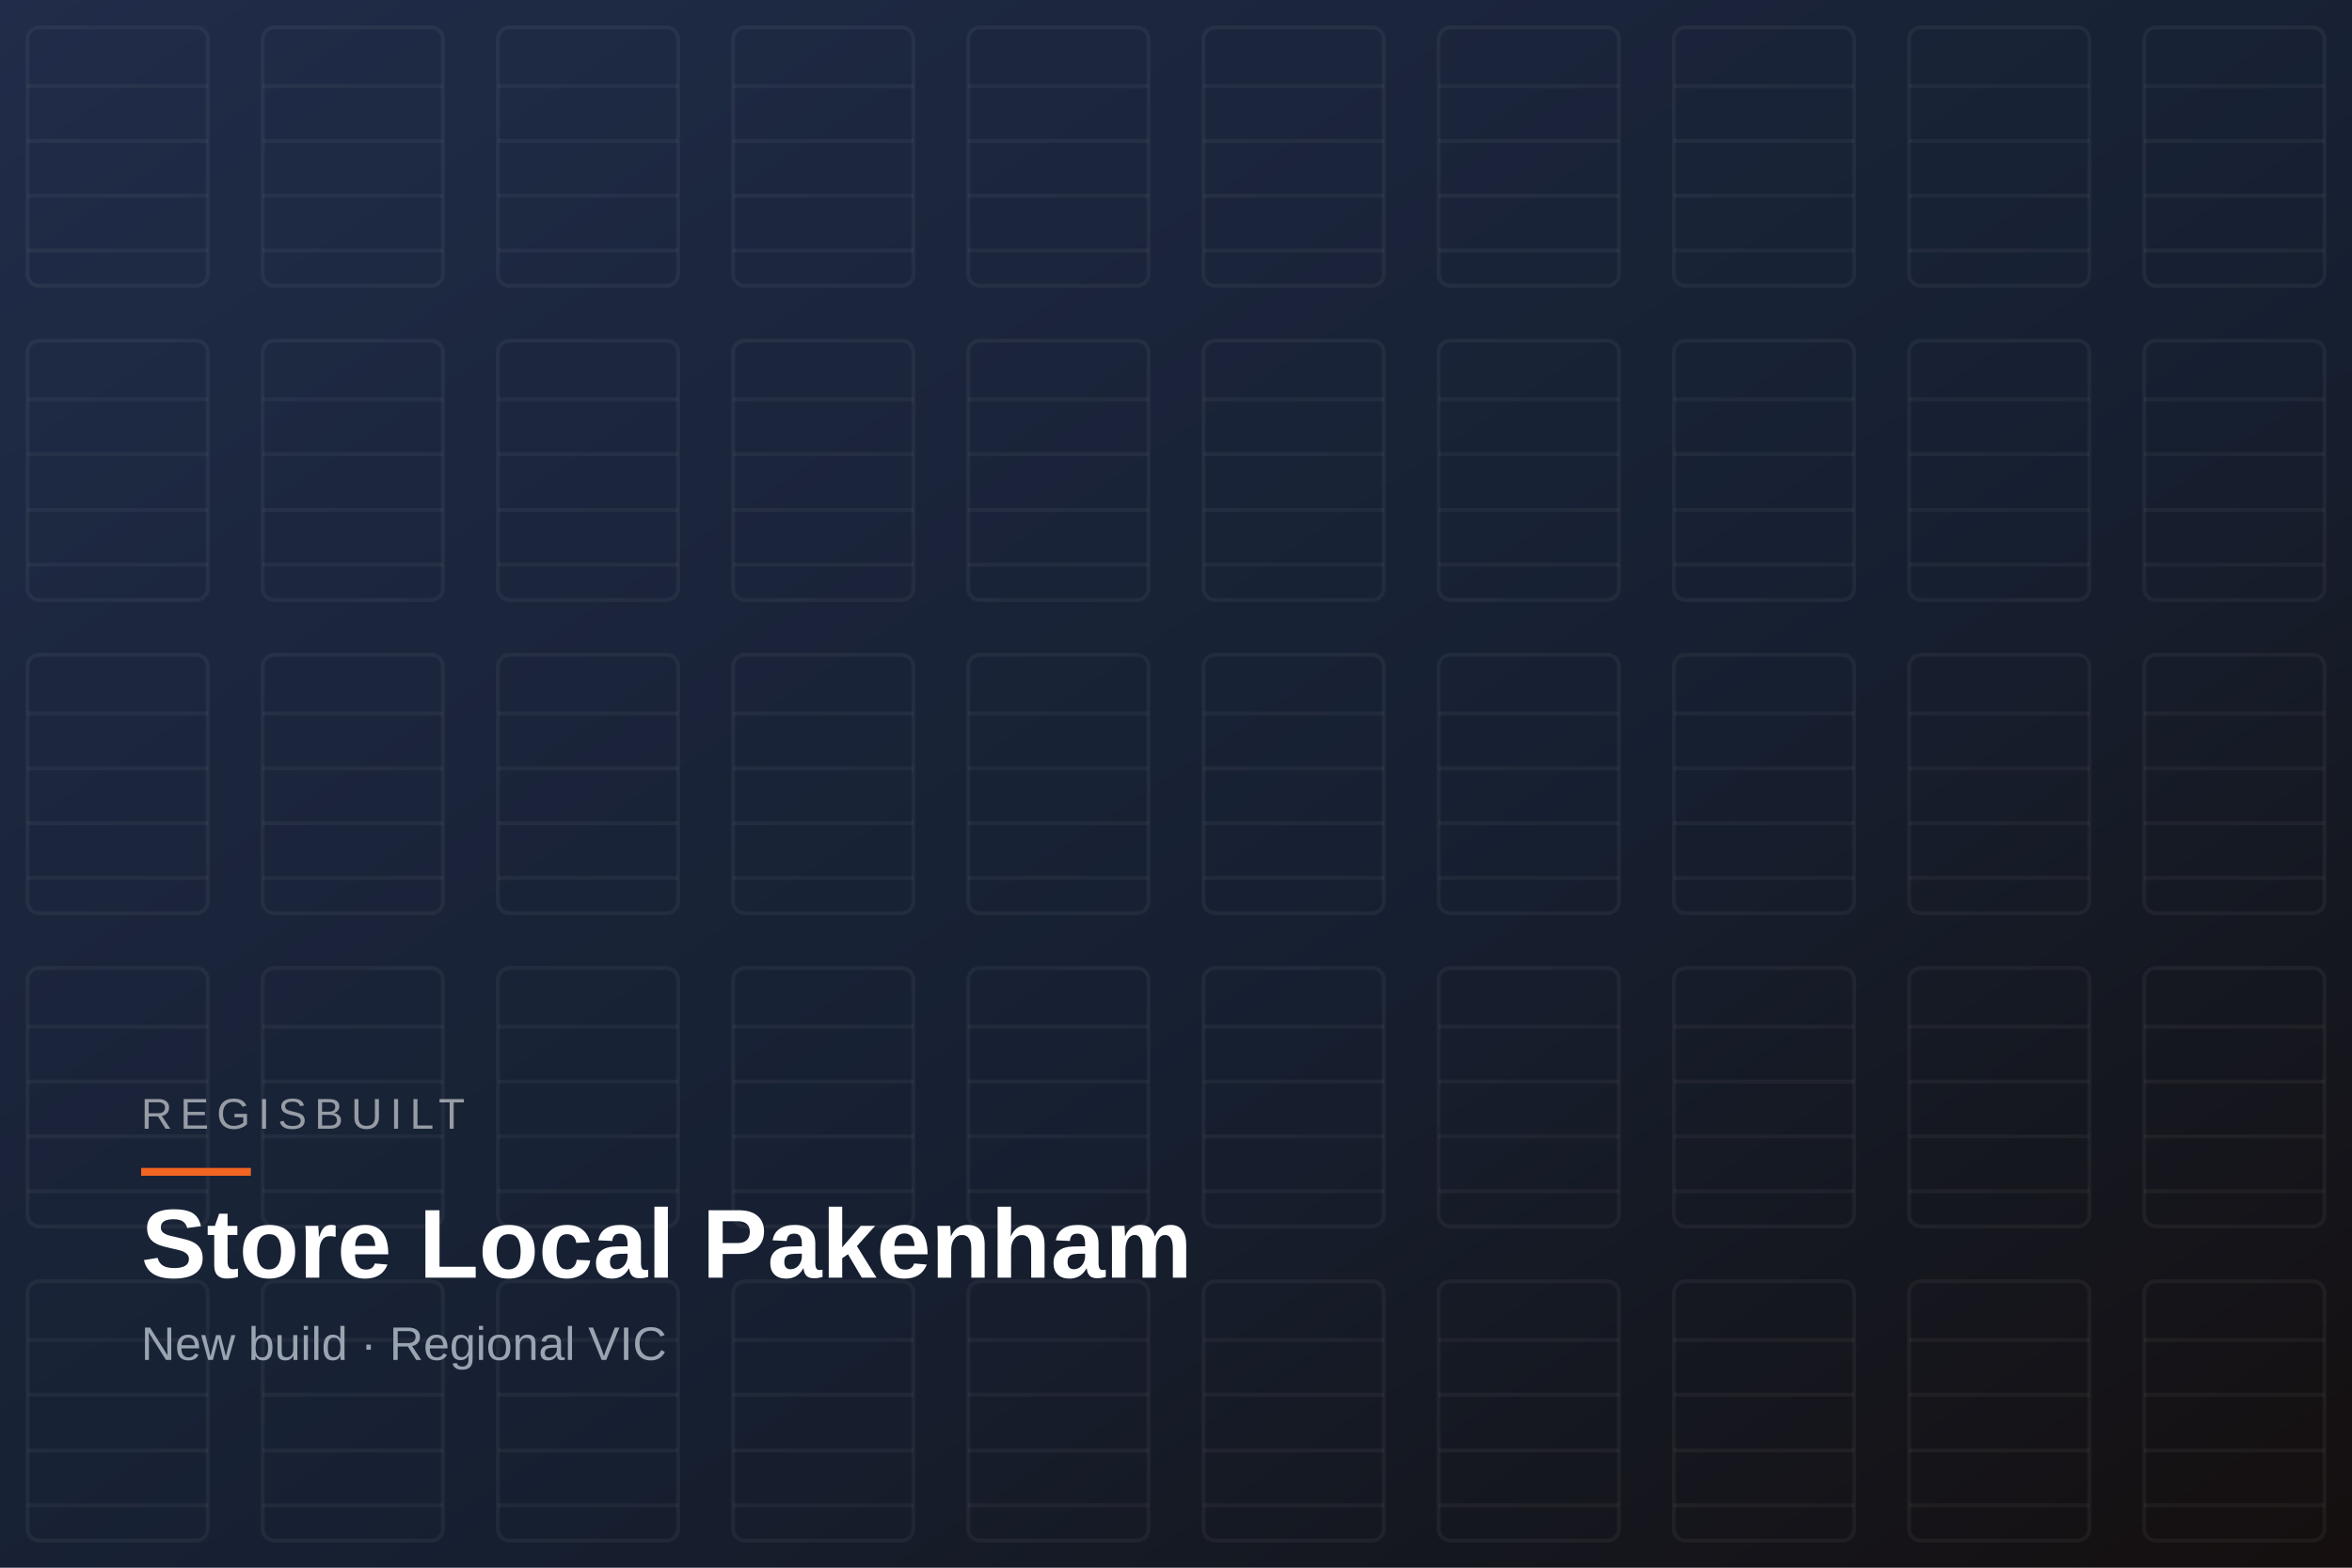
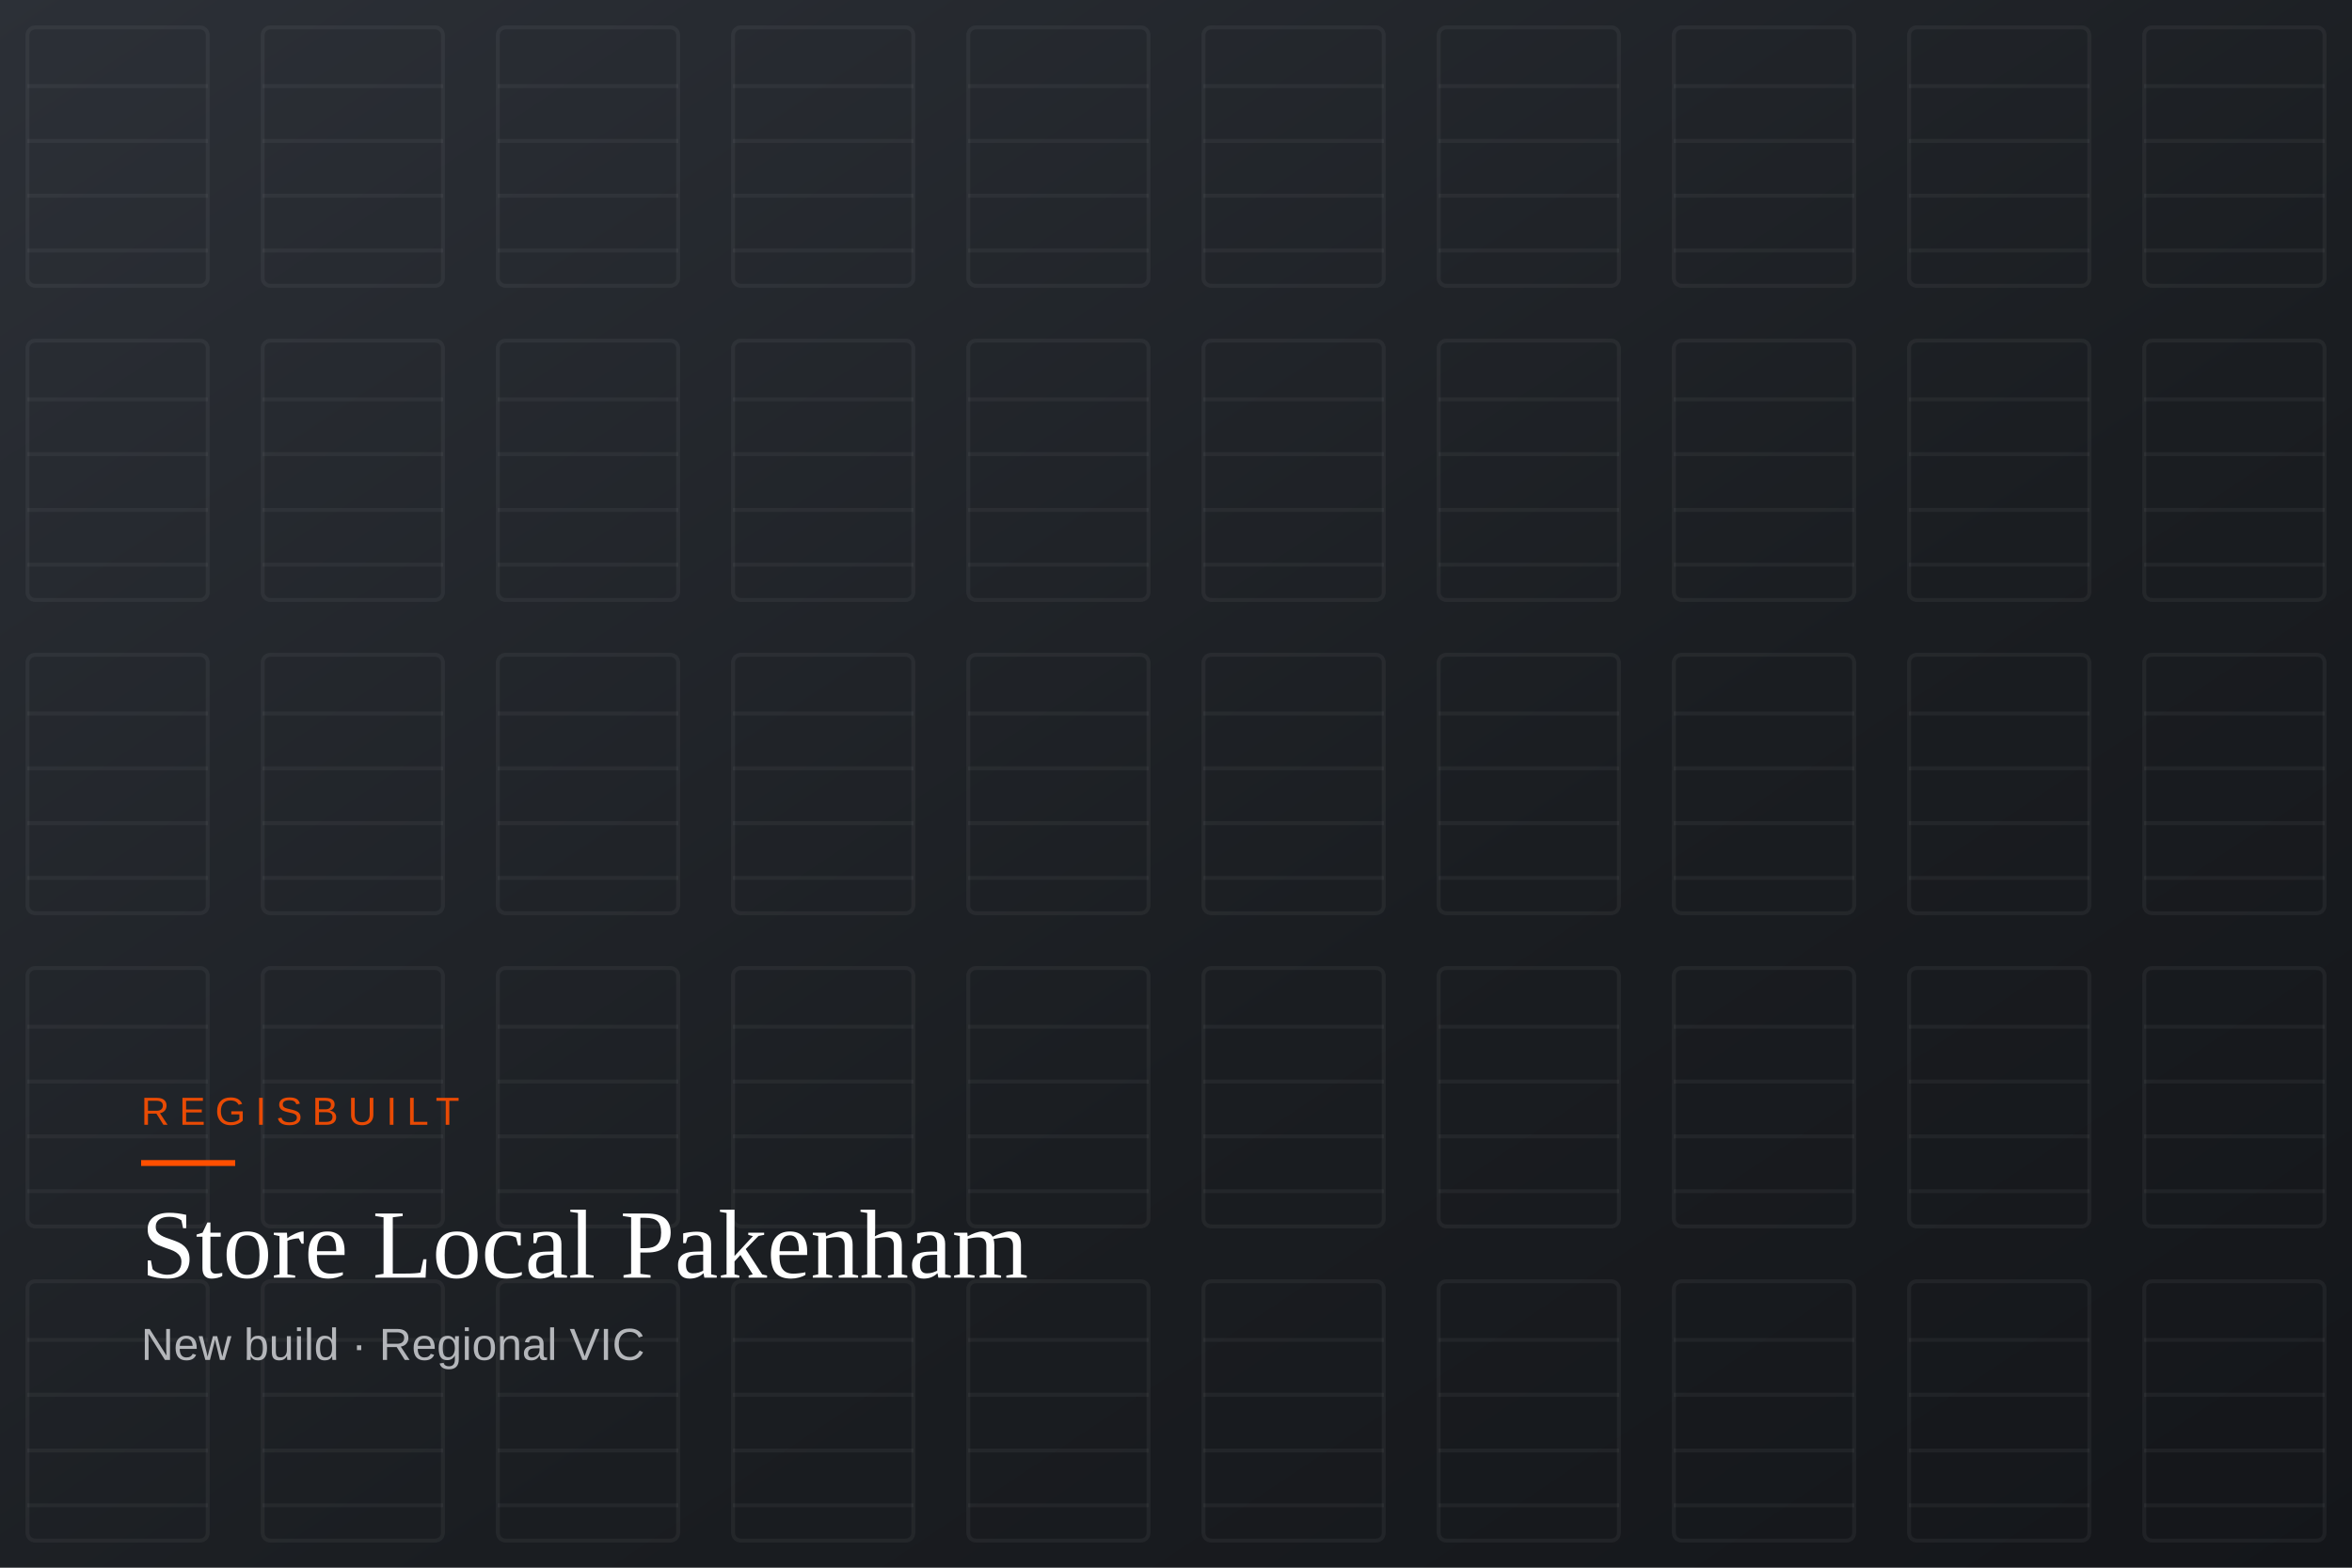
<svg xmlns="http://www.w3.org/2000/svg" viewBox="0 0 1200 800" preserveAspectRatio="xMidYMid slice">
  <defs>
    <linearGradient id="g" x1="0" y1="0" x2="1" y2="1">
-       <stop offset="0" stop-color="#16294a" />
-       <stop offset="0.6" stop-color="#0c1b30" />
-       <stop offset="1" stop-color="#0a0b0d" />
+       <stop offset="0" stop-color="#2C3037" />
+       <stop offset="0.6" stop-color="#1A1D21" />
+       <stop offset="1" stop-color="#14161A" />
    </linearGradient>
    <pattern id="doors" width="120" height="160" patternUnits="userSpaceOnUse">
-       <rect x="14" y="14" width="92" height="132" rx="6" fill="none" stroke="#ffffff" stroke-opacity="0.05" stroke-width="2" />
+       <rect x="14" y="14" width="92" height="132" rx="4" fill="none" stroke="#ffffff" stroke-opacity="0.05" stroke-width="2" />
      <g stroke="#ffffff" stroke-opacity="0.045" stroke-width="2">
        <line x1="14" y1="44" x2="106" y2="44" />
        <line x1="14" y1="72" x2="106" y2="72" />
        <line x1="14" y1="100" x2="106" y2="100" />
        <line x1="14" y1="128" x2="106" y2="128" />
      </g>
    </pattern>
  </defs>
  <rect width="1200" height="800" fill="url(#g)" />
  <rect width="1200" height="800" fill="url(#doors)" />
-   <rect width="1200" height="800" fill="#F26522" opacity="0.05" />
  <g transform="translate(72,556)">
-     <rect x="0" y="40" width="56" height="4" fill="#F26522" />
-     <text x="0" y="20" fill="#ffffff" font-family="'Space Grotesk',Arial,sans-serif" font-size="22" letter-spacing="4" opacity="0.55">REGISBUILT</text>
-     <text x="0" y="96" fill="#ffffff" font-family="'Space Grotesk',Arial,sans-serif" font-weight="700" font-size="50">Store Local Pakenham</text>
-     <text x="0" y="138" fill="#9AA3B0" font-family="Arial,sans-serif" font-size="24">New build · Regional VIC</text>
+     <rect x="0" y="36" width="48" height="3" fill="#FF4F00" />
+     <text x="0" y="18" fill="#FF4F00" font-family="Arial,sans-serif" font-size="20" letter-spacing="5" opacity="0.9">REGISBUILT</text>
+     <text x="0" y="96" fill="#ffffff" font-family="Georgia,'Times New Roman',serif" font-size="50">Store Local Pakenham</text>
+     <text x="0" y="138" fill="#B4B6BA" font-family="Arial,sans-serif" font-size="23">New build · Regional VIC</text>
  </g>
</svg>
